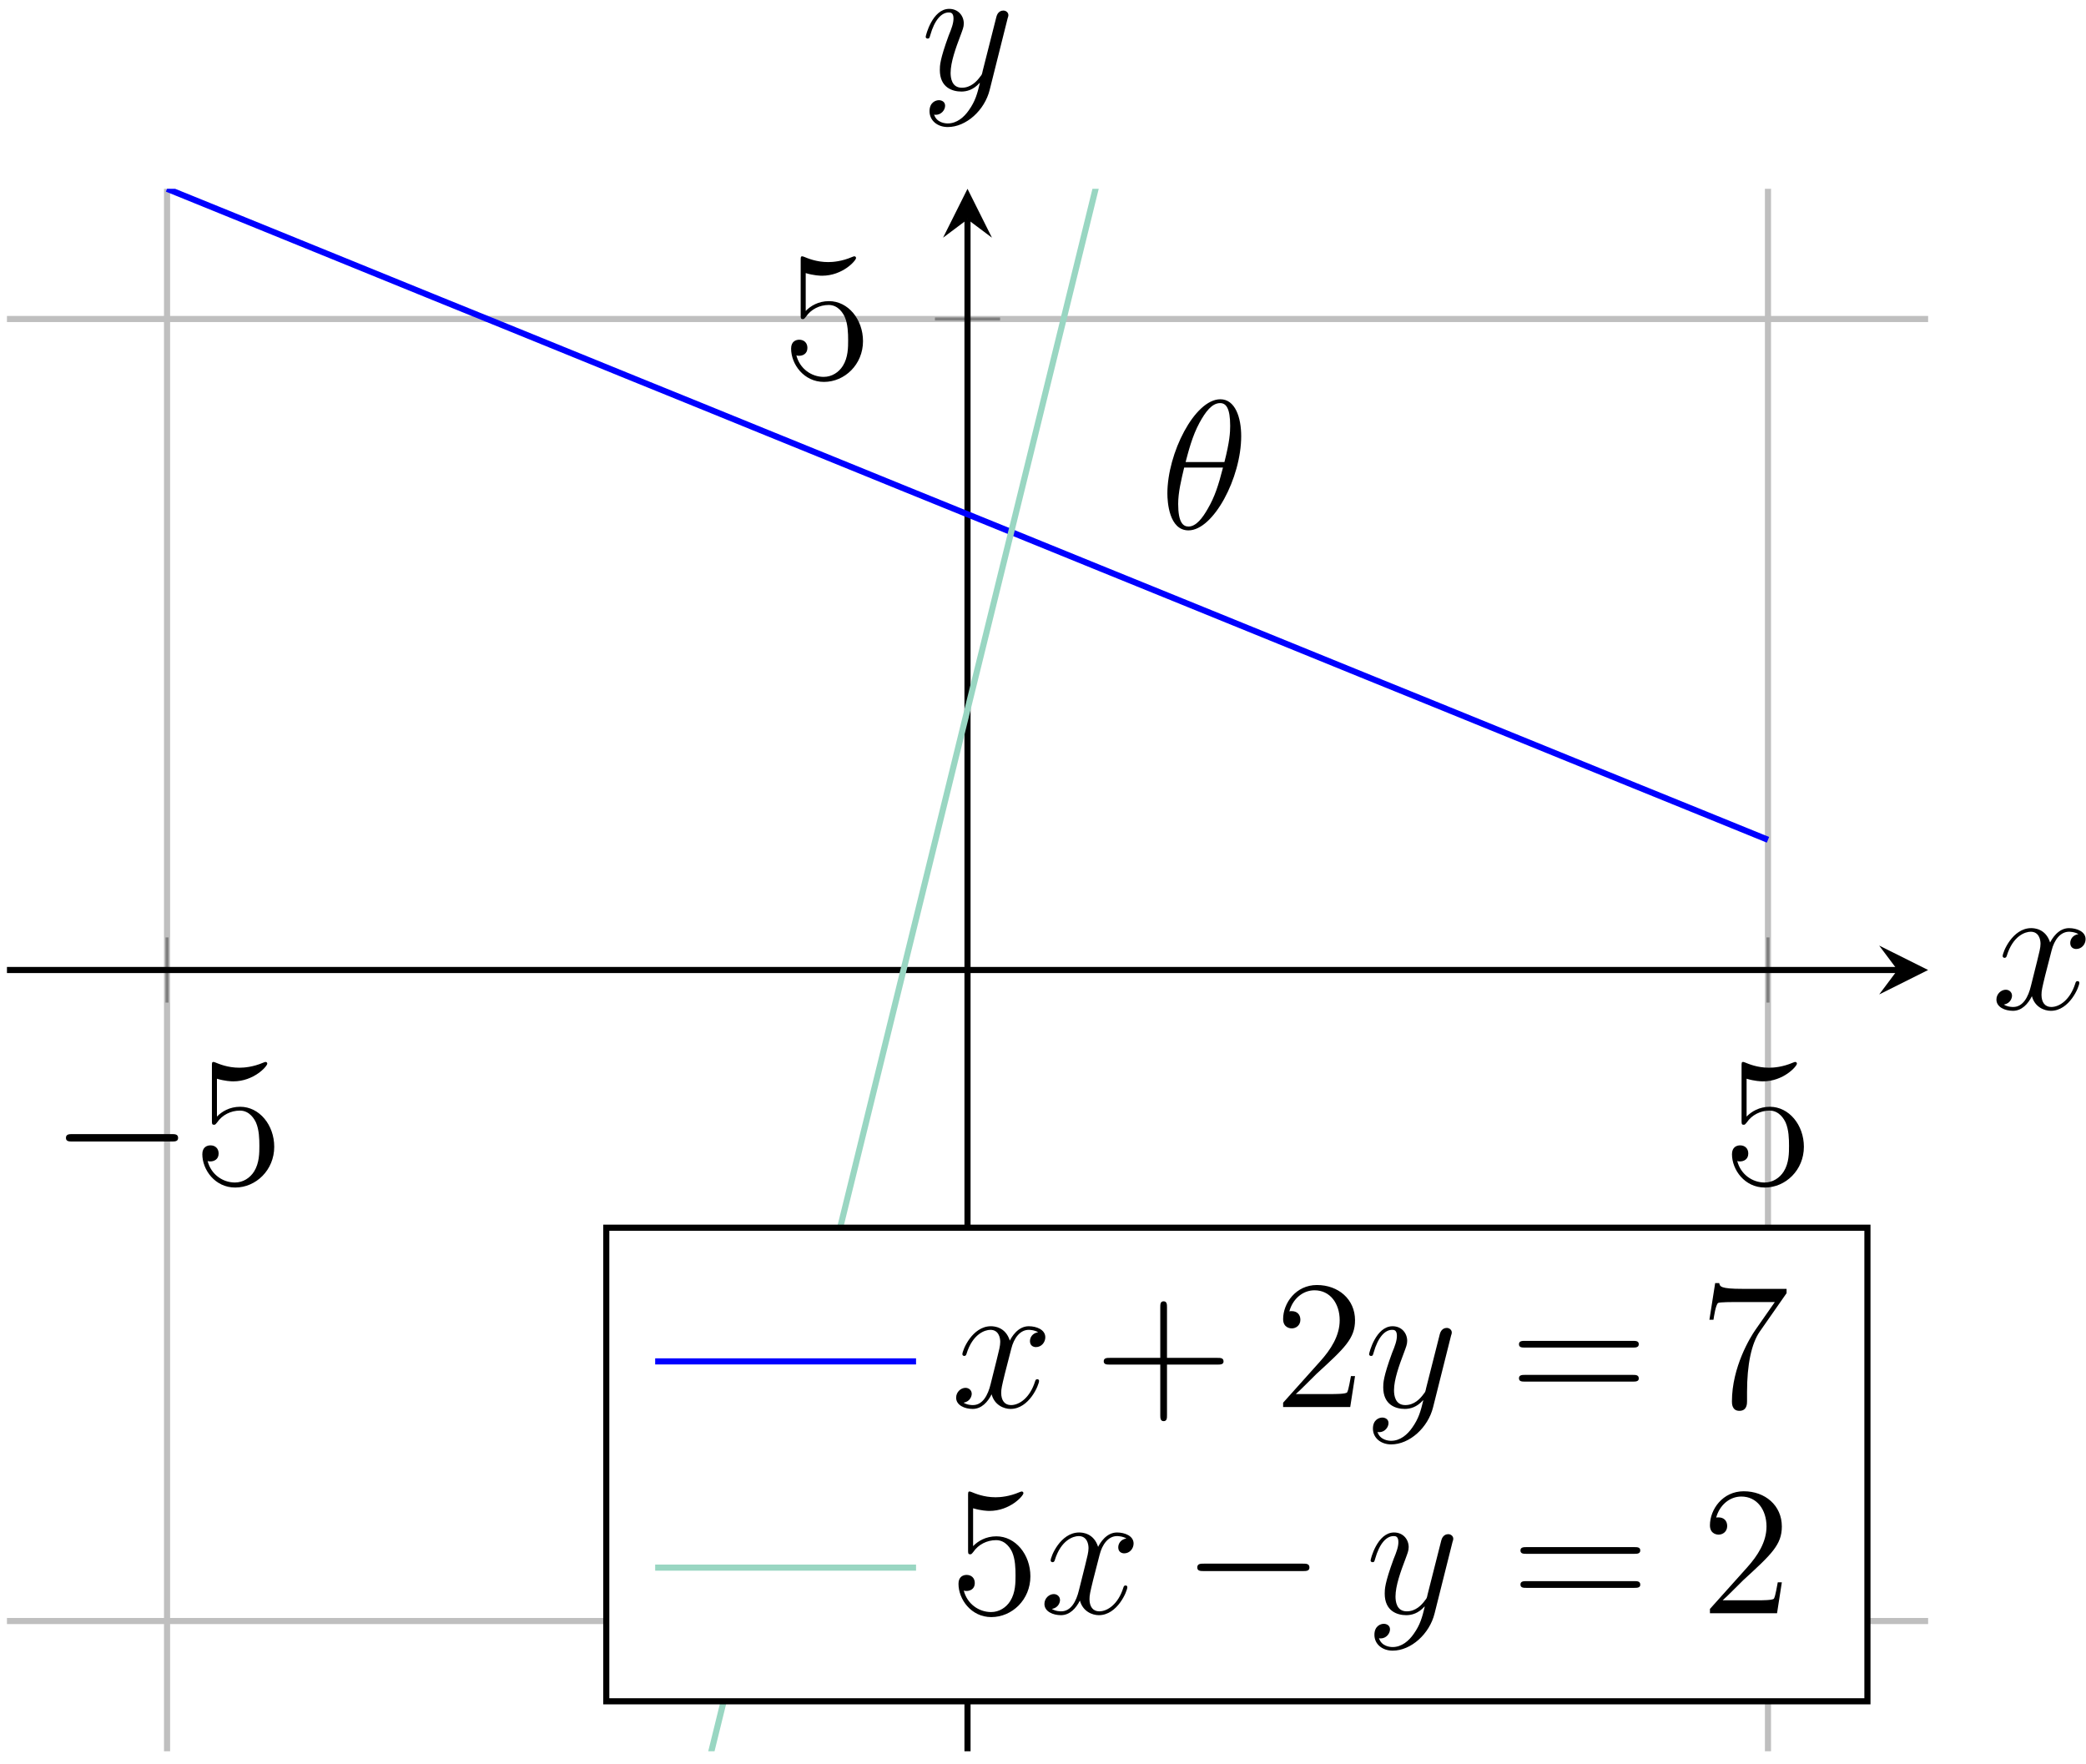
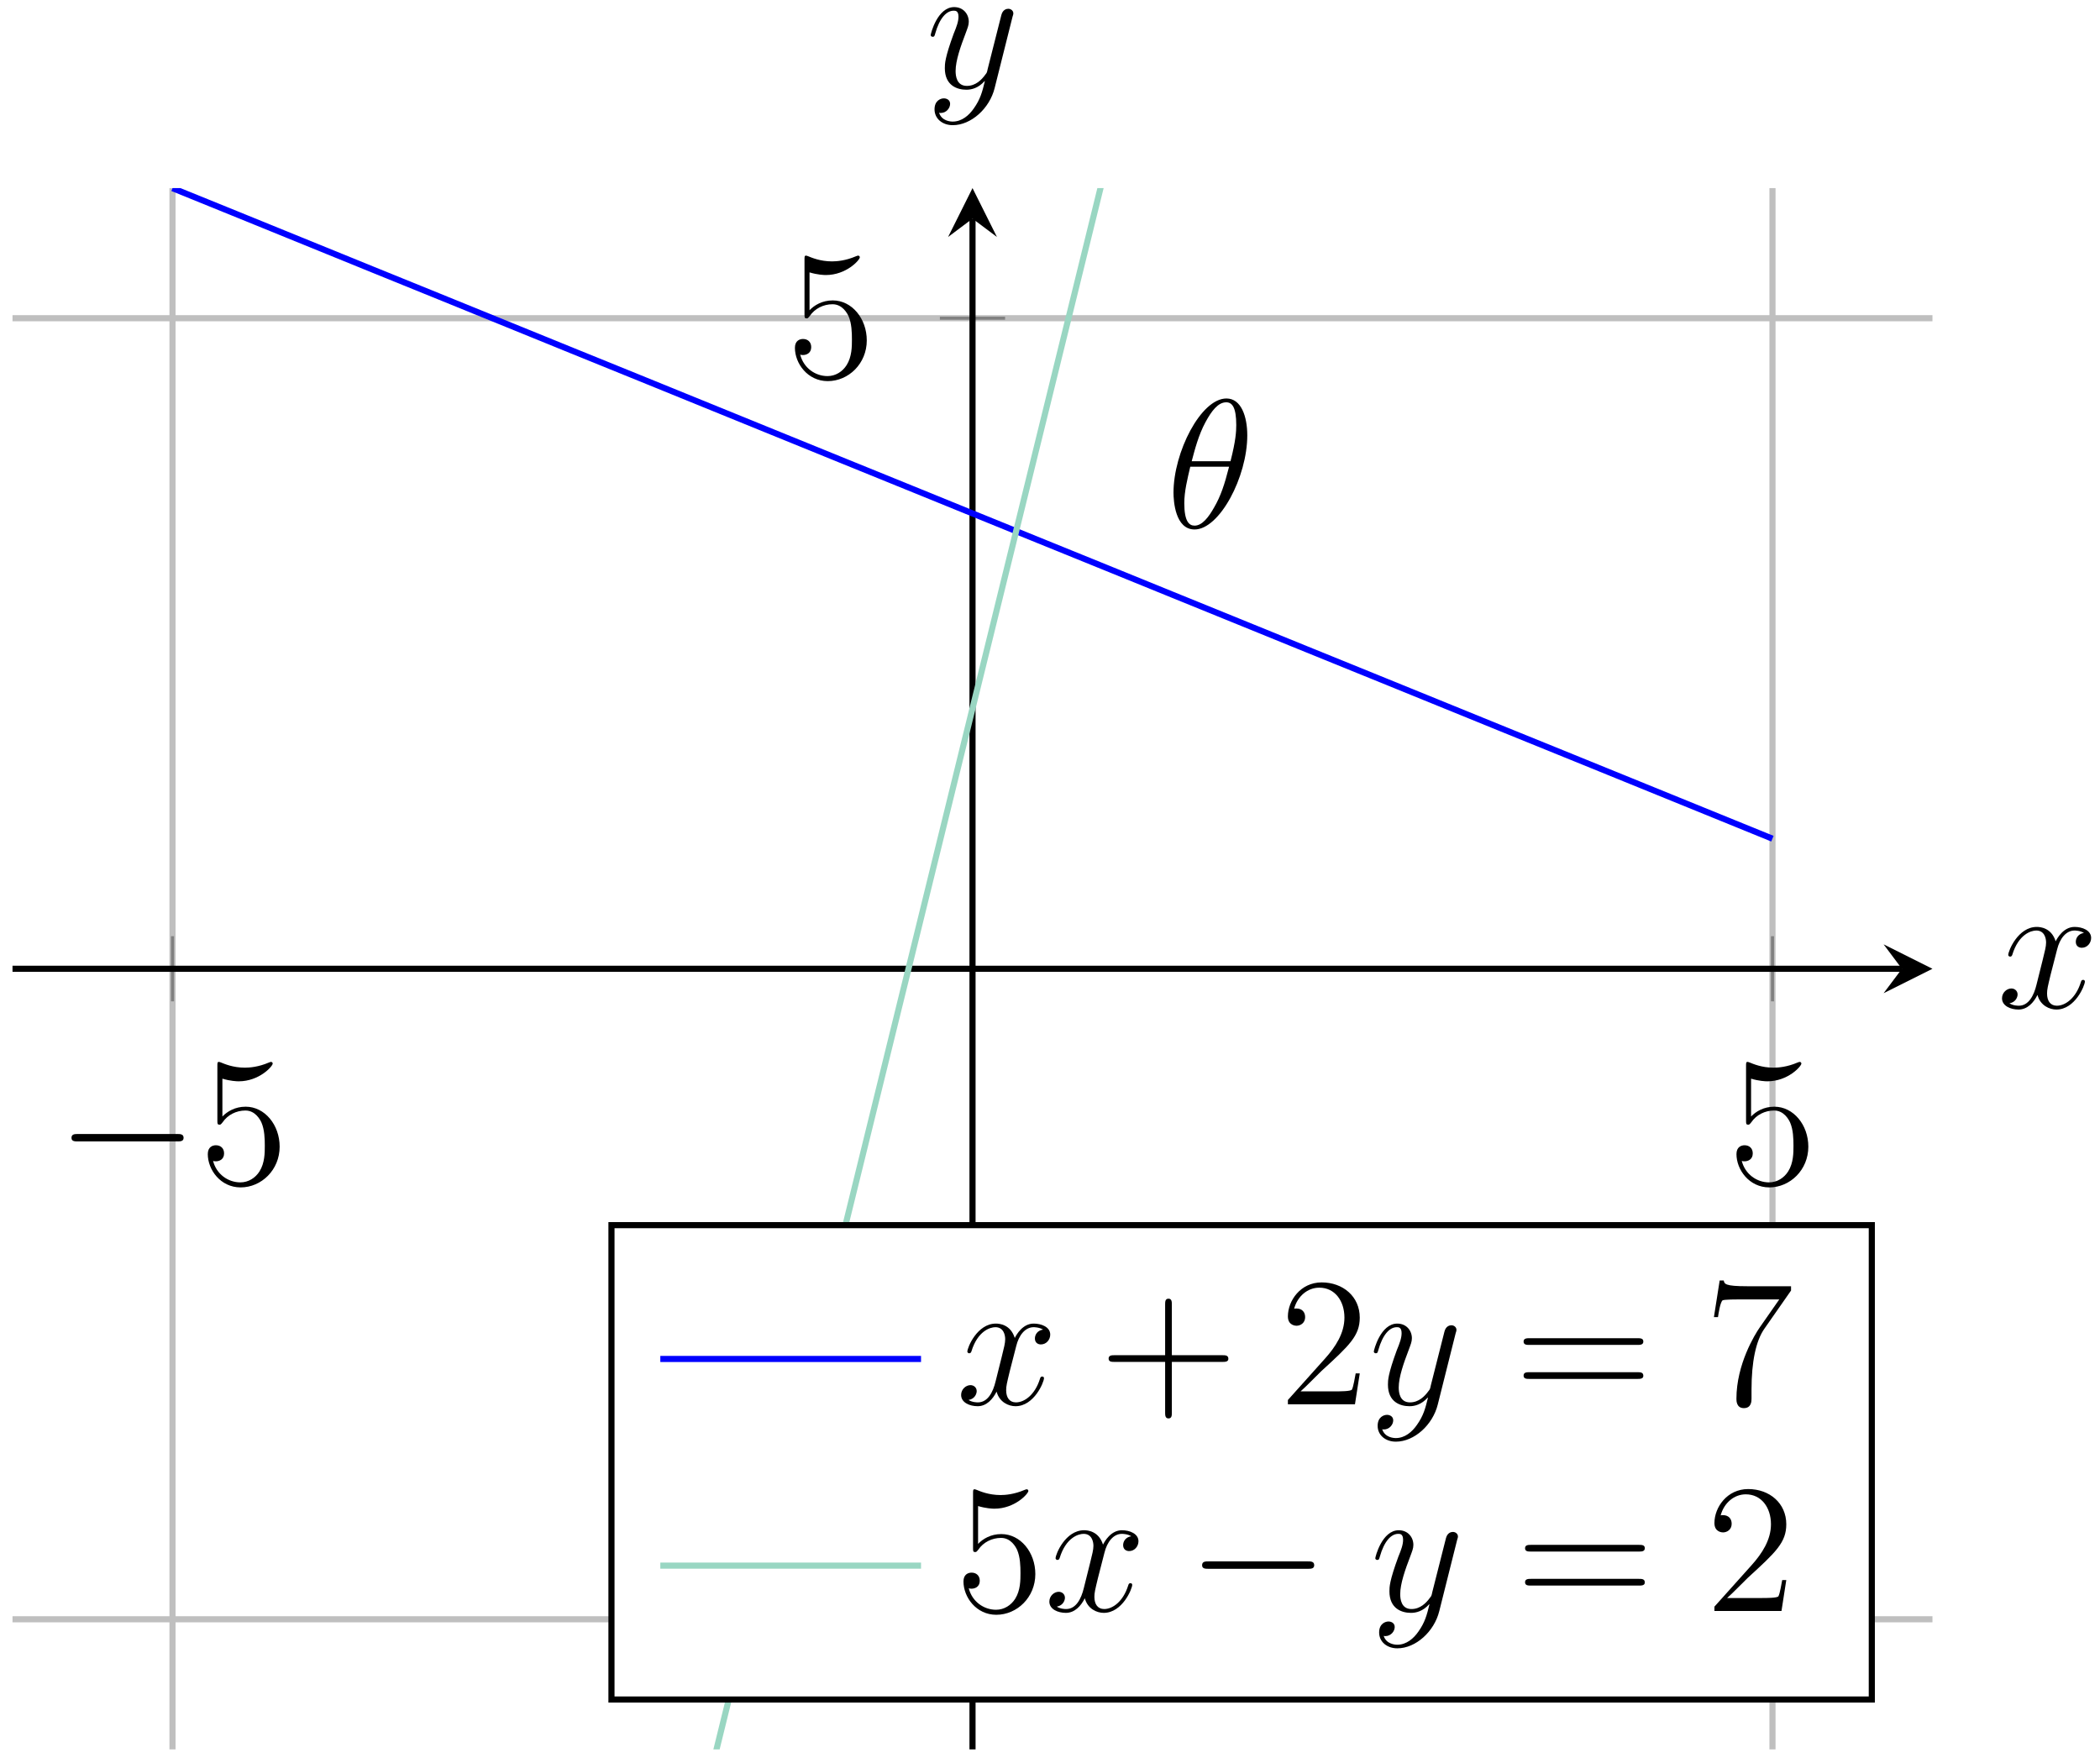
- <svg xmlns="http://www.w3.org/2000/svg" xmlns:xlink="http://www.w3.org/1999/xlink" width="136pt" height="115pt" viewBox="0 0 136 115" version="1.1">
+ <svg xmlns="http://www.w3.org/2000/svg" xmlns:xlink="http://www.w3.org/1999/xlink" width="137pt" height="115pt" viewBox="0 0 137 115" version="1.1">
  <defs>
    <g>
      <symbol overflow="visible" id="glyph0-0">
        <path style="stroke:none;" d="" />
      </symbol>
      <symbol overflow="visible" id="glyph0-1">
        <path style="stroke:none;" d="M 7.875 -2.75 C 8.078 -2.75 8.297 -2.75 8.297 -2.984 C 8.297 -3.234 8.078 -3.234 7.875 -3.234 L 1.406 -3.234 C 1.203 -3.234 0.984 -3.234 0.984 -2.984 C 0.984 -2.75 1.203 -2.75 1.406 -2.75 Z M 7.875 -2.75 " />
      </symbol>
      <symbol overflow="visible" id="glyph1-0">
        <path style="stroke:none;" d="" />
      </symbol>
      <symbol overflow="visible" id="glyph1-1">
        <path style="stroke:none;" d="M 1.531 -6.844 C 2.047 -6.688 2.469 -6.672 2.594 -6.672 C 3.938 -6.672 4.812 -7.656 4.812 -7.828 C 4.812 -7.875 4.781 -7.938 4.703 -7.938 C 4.688 -7.938 4.656 -7.938 4.547 -7.891 C 3.891 -7.609 3.312 -7.562 3 -7.562 C 2.219 -7.562 1.656 -7.812 1.422 -7.906 C 1.344 -7.938 1.312 -7.938 1.297 -7.938 C 1.203 -7.938 1.203 -7.859 1.203 -7.672 L 1.203 -4.125 C 1.203 -3.906 1.203 -3.844 1.344 -3.844 C 1.406 -3.844 1.422 -3.844 1.547 -4 C 1.875 -4.484 2.438 -4.766 3.031 -4.766 C 3.672 -4.766 3.984 -4.188 4.078 -3.984 C 4.281 -3.516 4.297 -2.922 4.297 -2.469 C 4.297 -2.016 4.297 -1.344 3.953 -0.797 C 3.688 -0.375 3.234 -0.078 2.703 -0.078 C 1.906 -0.078 1.141 -0.609 0.922 -1.484 C 0.984 -1.453 1.047 -1.453 1.109 -1.453 C 1.312 -1.453 1.641 -1.562 1.641 -1.969 C 1.641 -2.312 1.406 -2.5 1.109 -2.5 C 0.891 -2.5 0.578 -2.391 0.578 -1.922 C 0.578 -0.906 1.406 0.25 2.719 0.25 C 4.078 0.25 5.266 -0.891 5.266 -2.406 C 5.266 -3.828 4.297 -5.016 3.047 -5.016 C 2.359 -5.016 1.844 -4.703 1.531 -4.375 Z M 1.531 -6.844 " />
      </symbol>
      <symbol overflow="visible" id="glyph1-2">
        <path style="stroke:none;" d="M 4.766 -2.766 L 8.062 -2.766 C 8.234 -2.766 8.453 -2.766 8.453 -2.969 C 8.453 -3.203 8.25 -3.203 8.062 -3.203 L 4.766 -3.203 L 4.766 -6.5 C 4.766 -6.672 4.766 -6.891 4.547 -6.891 C 4.328 -6.891 4.328 -6.688 4.328 -6.5 L 4.328 -3.203 L 1.031 -3.203 C 0.859 -3.203 0.641 -3.203 0.641 -2.984 C 0.641 -2.766 0.844 -2.766 1.031 -2.766 L 4.328 -2.766 L 4.328 0.531 C 4.328 0.703 4.328 0.922 4.547 0.922 C 4.766 0.922 4.766 0.719 4.766 0.531 Z M 4.766 -2.766 " />
      </symbol>
      <symbol overflow="visible" id="glyph1-3">
        <path style="stroke:none;" d="M 5.266 -2.016 L 5 -2.016 C 4.953 -1.812 4.859 -1.141 4.75 -0.953 C 4.656 -0.844 3.984 -0.844 3.625 -0.844 L 1.406 -0.844 C 1.734 -1.125 2.469 -1.891 2.766 -2.172 C 4.594 -3.844 5.266 -4.469 5.266 -5.656 C 5.266 -7.031 4.172 -7.953 2.781 -7.953 C 1.406 -7.953 0.578 -6.766 0.578 -5.734 C 0.578 -5.125 1.109 -5.125 1.141 -5.125 C 1.406 -5.125 1.703 -5.312 1.703 -5.688 C 1.703 -6.031 1.484 -6.25 1.141 -6.25 C 1.047 -6.25 1.016 -6.25 0.984 -6.234 C 1.203 -7.047 1.859 -7.609 2.625 -7.609 C 3.641 -7.609 4.266 -6.75 4.266 -5.656 C 4.266 -4.641 3.688 -3.75 3 -2.984 L 0.578 -0.281 L 0.578 0 L 4.953 0 Z M 5.266 -2.016 " />
      </symbol>
      <symbol overflow="visible" id="glyph1-4">
        <path style="stroke:none;" d="M 8.062 -3.875 C 8.234 -3.875 8.453 -3.875 8.453 -4.094 C 8.453 -4.312 8.25 -4.312 8.062 -4.312 L 1.031 -4.312 C 0.859 -4.312 0.641 -4.312 0.641 -4.094 C 0.641 -3.875 0.844 -3.875 1.031 -3.875 Z M 8.062 -1.656 C 8.234 -1.656 8.453 -1.656 8.453 -1.859 C 8.453 -2.094 8.25 -2.094 8.062 -2.094 L 1.031 -2.094 C 0.859 -2.094 0.641 -2.094 0.641 -1.875 C 0.641 -1.656 0.844 -1.656 1.031 -1.656 Z M 8.062 -1.656 " />
      </symbol>
      <symbol overflow="visible" id="glyph1-5">
        <path style="stroke:none;" d="M 5.672 -7.422 L 5.672 -7.703 L 2.797 -7.703 C 1.344 -7.703 1.328 -7.859 1.281 -8.078 L 1.016 -8.078 L 0.641 -5.688 L 0.906 -5.688 C 0.938 -5.906 1.047 -6.641 1.203 -6.781 C 1.297 -6.844 2.203 -6.844 2.359 -6.844 L 4.906 -6.844 L 3.641 -5.031 C 3.312 -4.562 2.109 -2.609 2.109 -0.359 C 2.109 -0.234 2.109 0.25 2.594 0.25 C 3.094 0.25 3.094 -0.219 3.094 -0.375 L 3.094 -0.969 C 3.094 -2.75 3.375 -4.141 3.938 -4.938 Z M 5.672 -7.422 " />
      </symbol>
      <symbol overflow="visible" id="glyph2-0">
        <path style="stroke:none;" d="" />
      </symbol>
      <symbol overflow="visible" id="glyph2-1">
        <path style="stroke:none;" d="M 5.297 -6.016 C 5.297 -7.234 4.906 -8.422 3.938 -8.422 C 2.266 -8.422 0.484 -4.906 0.484 -2.281 C 0.484 -1.734 0.594 0.125 1.859 0.125 C 3.484 0.125 5.297 -3.297 5.297 -6.016 Z M 1.672 -4.328 C 1.859 -5.031 2.109 -6.031 2.578 -6.891 C 2.969 -7.609 3.391 -8.172 3.922 -8.172 C 4.312 -8.172 4.578 -7.844 4.578 -6.688 C 4.578 -6.266 4.547 -5.672 4.203 -4.328 Z M 4.109 -3.969 C 3.812 -2.797 3.562 -2.047 3.125 -1.297 C 2.781 -0.688 2.359 -0.125 1.859 -0.125 C 1.5 -0.125 1.188 -0.406 1.188 -1.594 C 1.188 -2.359 1.391 -3.172 1.578 -3.969 Z M 4.109 -3.969 " />
      </symbol>
      <symbol overflow="visible" id="glyph2-2">
        <path style="stroke:none;" d="M 5.672 -4.875 C 5.281 -4.812 5.141 -4.516 5.141 -4.297 C 5.141 -4 5.359 -3.906 5.531 -3.906 C 5.891 -3.906 6.141 -4.219 6.141 -4.547 C 6.141 -5.047 5.562 -5.266 5.062 -5.266 C 4.344 -5.266 3.938 -4.547 3.828 -4.328 C 3.547 -5.219 2.812 -5.266 2.594 -5.266 C 1.375 -5.266 0.734 -3.703 0.734 -3.438 C 0.734 -3.391 0.781 -3.328 0.859 -3.328 C 0.953 -3.328 0.984 -3.406 1 -3.453 C 1.406 -4.781 2.219 -5.031 2.562 -5.031 C 3.094 -5.031 3.203 -4.531 3.203 -4.25 C 3.203 -3.984 3.125 -3.703 2.984 -3.125 L 2.578 -1.5 C 2.406 -0.781 2.062 -0.125 1.422 -0.125 C 1.359 -0.125 1.062 -0.125 0.812 -0.281 C 1.25 -0.359 1.344 -0.719 1.344 -0.859 C 1.344 -1.094 1.156 -1.25 0.938 -1.25 C 0.641 -1.25 0.328 -0.984 0.328 -0.609 C 0.328 -0.109 0.891 0.125 1.406 0.125 C 1.984 0.125 2.391 -0.328 2.641 -0.828 C 2.828 -0.125 3.438 0.125 3.875 0.125 C 5.094 0.125 5.734 -1.453 5.734 -1.703 C 5.734 -1.766 5.688 -1.812 5.625 -1.812 C 5.516 -1.812 5.5 -1.75 5.469 -1.656 C 5.141 -0.609 4.453 -0.125 3.906 -0.125 C 3.484 -0.125 3.266 -0.438 3.266 -0.922 C 3.266 -1.188 3.312 -1.375 3.5 -2.156 L 3.922 -3.797 C 4.094 -4.5 4.5 -5.031 5.062 -5.031 C 5.078 -5.031 5.422 -5.031 5.672 -4.875 Z M 5.672 -4.875 " />
      </symbol>
      <symbol overflow="visible" id="glyph2-3">
        <path style="stroke:none;" d="M 3.141 1.344 C 2.828 1.797 2.359 2.203 1.766 2.203 C 1.625 2.203 1.047 2.172 0.875 1.625 C 0.906 1.641 0.969 1.641 0.984 1.641 C 1.344 1.641 1.594 1.328 1.594 1.047 C 1.594 0.781 1.359 0.688 1.188 0.688 C 0.984 0.688 0.578 0.828 0.578 1.406 C 0.578 2.016 1.094 2.438 1.766 2.438 C 2.969 2.438 4.172 1.344 4.5 0.016 L 5.672 -4.656 C 5.688 -4.703 5.719 -4.781 5.719 -4.859 C 5.719 -5.031 5.562 -5.156 5.391 -5.156 C 5.281 -5.156 5.031 -5.109 4.938 -4.75 L 4.047 -1.234 C 4 -1.016 4 -0.984 3.891 -0.859 C 3.656 -0.531 3.266 -0.125 2.688 -0.125 C 2.016 -0.125 1.953 -0.781 1.953 -1.094 C 1.953 -1.781 2.281 -2.703 2.609 -3.562 C 2.734 -3.906 2.812 -4.078 2.812 -4.312 C 2.812 -4.812 2.453 -5.266 1.859 -5.266 C 0.766 -5.266 0.328 -3.531 0.328 -3.438 C 0.328 -3.391 0.375 -3.328 0.453 -3.328 C 0.562 -3.328 0.578 -3.375 0.625 -3.547 C 0.906 -4.547 1.359 -5.031 1.828 -5.031 C 1.938 -5.031 2.141 -5.031 2.141 -4.641 C 2.141 -4.328 2.016 -3.984 1.828 -3.531 C 1.25 -1.953 1.25 -1.562 1.25 -1.281 C 1.25 -0.141 2.062 0.125 2.656 0.125 C 3 0.125 3.438 0.016 3.844 -0.438 L 3.859 -0.422 C 3.688 0.281 3.562 0.75 3.141 1.344 Z M 3.141 1.344 " />
      </symbol>
    </g>
    <clipPath id="clip1">
-       <path d="M 5 12.309 L 121 12.309 L 121 61 L 5 61 Z M 5 12.309 " />
+       <path d="M 5 12.273 L 122 12.273 L 122 61 L 5 61 Z M 5 12.273 " />
    </clipPath>
    <clipPath id="clip2">
-       <path d="M 5 12.309 L 121 12.309 L 121 114.172 L 5 114.172 Z M 5 12.309 " />
+       <path d="M 5 12.273 L 122 12.273 L 122 114.137 L 5 114.137 Z M 5 12.273 " />
    </clipPath>
    <clipPath id="clip3">
-       <path d="M 73 12.309 L 116 12.309 L 116 55 L 73 55 Z M 73 12.309 " />
+       <path d="M 73 12.273 L 116 12.273 L 116 55 L 73 55 Z M 73 12.273 " />
    </clipPath>
    <clipPath id="clip4">
-       <path d="M 115.266 54.75 L 73.516 37.773 L 83.953 -4.672 Z M 115.266 54.75 " />
+       <path d="M 115.633 54.719 L 73.883 37.742 L 84.32 -4.703 Z M 115.633 54.719 " />
    </clipPath>
    <clipPath id="clip5">
-       <path d="M 76 26 L 81 26 L 81 35 L 76 35 Z M 76 26 " />
+       <path d="M 76 26 L 82 26 L 82 35 L 76 35 Z M 76 26 " />
    </clipPath>
    <clipPath id="clip6">
-       <path d="M 115.266 54.75 L 73.516 37.773 L 83.953 -4.672 Z M 115.266 54.75 " />
+       <path d="M 115.633 54.719 L 73.883 37.742 L 84.32 -4.703 Z M 115.633 54.719 " />
    </clipPath>
  </defs>
  <g id="surface1">
-     <path style="fill:none;stroke-width:0.399;stroke-linecap:butt;stroke-linejoin:miter;stroke:rgb(75%,75%,75%);stroke-opacity:1;stroke-miterlimit:10;" d="M 10.438 144.305 L 10.438 246.168 M 114.813 144.305 L 114.813 246.168 " transform="matrix(1,0,0,-1,0.453,258.477)" />
-     <path style="fill:none;stroke-width:0.399;stroke-linecap:butt;stroke-linejoin:miter;stroke:rgb(75%,75%,75%);stroke-opacity:1;stroke-miterlimit:10;" d="M 0 152.797 L 125.254 152.797 M 0 237.68 L 125.254 237.68 " transform="matrix(1,0,0,-1,0.453,258.477)" />
-     <path style="fill:none;stroke-width:0.199;stroke-linecap:butt;stroke-linejoin:miter;stroke:rgb(50%,50%,50%);stroke-opacity:1;stroke-miterlimit:10;" d="M 10.438 193.114 L 10.438 197.364 M 114.813 193.114 L 114.813 197.364 " transform="matrix(1,0,0,-1,0.453,258.477)" />
-     <path style="fill:none;stroke-width:0.199;stroke-linecap:butt;stroke-linejoin:miter;stroke:rgb(50%,50%,50%);stroke-opacity:1;stroke-miterlimit:10;" d="M 60.5 152.797 L 64.75 152.797 M 60.5 237.68 L 64.75 237.68 " transform="matrix(1,0,0,-1,0.453,258.477)" />
-     <path style="fill:none;stroke-width:0.399;stroke-linecap:butt;stroke-linejoin:miter;stroke:rgb(0%,0%,0%);stroke-opacity:1;stroke-miterlimit:10;" d="M 0 195.239 L 123.258 195.239 " transform="matrix(1,0,0,-1,0.453,258.477)" />
-     <path style=" stroke:none;fill-rule:nonzero;fill:rgb(0%,0%,0%);fill-opacity:1;" d="M 125.707 63.238 L 122.516 61.645 L 123.711 63.238 L 122.516 64.832 " />
-     <path style="fill:none;stroke-width:0.399;stroke-linecap:butt;stroke-linejoin:miter;stroke:rgb(0%,0%,0%);stroke-opacity:1;stroke-miterlimit:10;" d="M 62.625 144.305 L 62.625 244.176 " transform="matrix(1,0,0,-1,0.453,258.477)" />
-     <path style=" stroke:none;fill-rule:nonzero;fill:rgb(0%,0%,0%);fill-opacity:1;" d="M 63.078 12.309 L 61.484 15.496 L 63.078 14.301 L 64.672 15.496 " />
+     <path style="fill:none;stroke-width:0.399;stroke-linecap:butt;stroke-linejoin:miter;stroke:rgb(75%,75%,75%);stroke-opacity:1;stroke-miterlimit:10;" d="M 10.436 144.308 L 10.436 246.172 M 114.815 144.308 L 114.815 246.172 " transform="matrix(1,0,0,-1,0.818,258.445)" />
+     <path style="fill:none;stroke-width:0.399;stroke-linecap:butt;stroke-linejoin:miter;stroke:rgb(75%,75%,75%);stroke-opacity:1;stroke-miterlimit:10;" d="M -0.002 152.797 L 125.252 152.797 M -0.002 237.683 L 125.252 237.683 " transform="matrix(1,0,0,-1,0.818,258.445)" />
+     <path style="fill:none;stroke-width:0.199;stroke-linecap:butt;stroke-linejoin:miter;stroke:rgb(50%,50%,50%);stroke-opacity:1;stroke-miterlimit:10;" d="M 10.436 193.113 L 10.436 197.363 M 114.815 193.113 L 114.815 197.363 " transform="matrix(1,0,0,-1,0.818,258.445)" />
+     <path style="fill:none;stroke-width:0.199;stroke-linecap:butt;stroke-linejoin:miter;stroke:rgb(50%,50%,50%);stroke-opacity:1;stroke-miterlimit:10;" d="M 60.498 152.797 L 64.752 152.797 M 60.498 237.683 L 64.752 237.683 " transform="matrix(1,0,0,-1,0.818,258.445)" />
+     <path style="fill:none;stroke-width:0.399;stroke-linecap:butt;stroke-linejoin:miter;stroke:rgb(0%,0%,0%);stroke-opacity:1;stroke-miterlimit:10;" d="M -0.002 195.238 L 123.26 195.238 " transform="matrix(1,0,0,-1,0.818,258.445)" />
+     <path style=" stroke:none;fill-rule:nonzero;fill:rgb(0%,0%,0%);fill-opacity:1;" d="M 126.07 63.207 L 122.883 61.613 L 124.078 63.207 L 122.883 64.801 " />
+     <path style="fill:none;stroke-width:0.399;stroke-linecap:butt;stroke-linejoin:miter;stroke:rgb(0%,0%,0%);stroke-opacity:1;stroke-miterlimit:10;" d="M 62.627 144.308 L 62.627 244.179 " transform="matrix(1,0,0,-1,0.818,258.445)" />
+     <path style=" stroke:none;fill-rule:nonzero;fill:rgb(0%,0%,0%);fill-opacity:1;" d="M 63.445 12.273 L 61.852 15.461 L 63.445 14.266 L 65.039 15.461 " />
    <g style="fill:rgb(0%,0%,0%);fill-opacity:1;">
-       <use xlink:href="#glyph0-1" x="3.315" y="77.17" />
+       <use xlink:href="#glyph0-1" x="3.68" y="77.221" />
    </g>
    <g style="fill:rgb(0%,0%,0%);fill-opacity:1;">
-       <use xlink:href="#glyph1-1" x="12.613" y="77.17" />
+       <use xlink:href="#glyph1-1" x="12.978" y="77.221" />
    </g>
    <g style="fill:rgb(0%,0%,0%);fill-opacity:1;">
-       <use xlink:href="#glyph1-1" x="112.341" y="77.17" />
+       <use xlink:href="#glyph1-1" x="112.706" y="77.221" />
    </g>
    <g style="fill:rgb(0%,0%,0%);fill-opacity:1;">
-       <use xlink:href="#glyph0-1" x="41.701" y="109.036" />
+       <use xlink:href="#glyph0-1" x="41.983" y="109.004" />
    </g>
    <g style="fill:rgb(0%,0%,0%);fill-opacity:1;">
-       <use xlink:href="#glyph1-1" x="50.999" y="109.036" />
+       <use xlink:href="#glyph1-1" x="51.281" y="109.004" />
    </g>
    <g style="fill:rgb(0%,0%,0%);fill-opacity:1;">
-       <use xlink:href="#glyph1-1" x="50.999" y="24.648" />
+       <use xlink:href="#glyph1-1" x="51.281" y="24.616" />
    </g>
    <g clip-path="url(#clip1)" clip-rule="nonzero">
-       <path style="fill:none;stroke-width:0.399;stroke-linecap:butt;stroke-linejoin:miter;stroke:rgb(0%,0%,100%);stroke-opacity:1;stroke-miterlimit:10;" d="M 10.438 246.168 L 14.785 244.403 L 19.137 242.633 L 27.832 239.094 L 32.184 237.329 L 40.879 233.79 L 45.231 232.024 L 49.578 230.254 L 53.93 228.485 L 58.277 226.715 L 62.625 224.95 L 66.977 223.18 L 71.324 221.411 L 75.672 219.645 L 80.024 217.875 L 88.719 214.336 L 93.07 212.571 L 101.766 209.032 L 106.117 207.262 L 110.465 205.497 L 114.813 203.727 " transform="matrix(1,0,0,-1,0.453,258.477)" />
+       <path style="fill:none;stroke-width:0.399;stroke-linecap:butt;stroke-linejoin:miter;stroke:rgb(0%,0%,100%);stroke-opacity:1;stroke-miterlimit:10;" d="M 10.436 246.168 L 14.787 244.402 L 23.483 240.863 L 27.834 239.097 L 36.53 235.558 L 40.881 233.793 L 49.577 230.254 L 53.928 228.484 L 58.276 226.718 L 62.623 224.949 L 66.975 223.179 L 71.323 221.414 L 75.67 219.644 L 80.022 217.875 L 84.37 216.105 L 88.717 214.34 L 93.069 212.57 L 97.416 210.8 L 101.764 209.035 L 106.116 207.265 L 114.811 203.726 " transform="matrix(1,0,0,-1,0.818,258.445)" />
    </g>
    <g clip-path="url(#clip2)" clip-rule="nonzero">
-       <path style="fill:none;stroke-width:0.399;stroke-linecap:butt;stroke-linejoin:miter;stroke:rgb(59.999%,84%,75.999%);stroke-opacity:1;stroke-miterlimit:10;" d="M 10.438 0 L 14.785 17.684 L 19.137 35.368 L 23.485 53.055 L 27.832 70.739 L 32.184 88.422 L 36.531 106.11 L 40.879 123.793 L 45.231 141.477 L 49.578 159.161 L 53.93 176.848 L 62.625 212.215 L 66.977 229.899 L 71.324 247.586 L 75.672 265.27 L 80.024 282.954 L 84.371 300.637 L 88.719 318.325 L 93.07 336.008 L 97.418 353.692 L 101.766 371.379 L 106.117 389.063 L 114.813 424.43 " transform="matrix(1,0,0,-1,0.453,258.477)" />
+       <path style="fill:none;stroke-width:0.399;stroke-linecap:butt;stroke-linejoin:miter;stroke:rgb(59.999%,84%,75.999%);stroke-opacity:1;stroke-miterlimit:10;" d="M 10.436 -0 L 14.787 17.683 L 19.135 35.367 L 23.483 53.054 L 27.834 70.738 L 36.53 106.105 L 40.881 123.789 L 45.229 141.476 L 49.577 159.16 L 53.928 176.843 L 62.623 212.211 L 66.975 229.898 L 75.67 265.265 L 80.022 282.949 L 84.37 300.632 L 88.717 318.32 L 93.069 336.004 L 101.764 371.371 L 106.116 389.054 L 110.463 406.742 L 114.811 424.425 " transform="matrix(1,0,0,-1,0.818,258.445)" />
    </g>
    <g clip-path="url(#clip3)" clip-rule="nonzero">
      <g clip-path="url(#clip4)" clip-rule="nonzero">
-         <path style="fill:none;stroke-width:0.399;stroke-linecap:butt;stroke-linejoin:miter;stroke:rgb(0%,0%,0%);stroke-opacity:1;stroke-dasharray:2.989,2.989;stroke-miterlimit:10;" d="M 186.449 220.704 C 186.449 283.329 135.688 334.09 73.063 334.09 C 10.442 334.09 -40.324 283.329 -40.324 220.704 C -40.324 158.082 10.442 107.317 73.063 107.317 C 135.688 107.317 186.449 158.082 186.449 220.704 Z M 186.449 220.704 " transform="matrix(1,0,0,-1,0.453,258.477)" />
+         <path style="fill:none;stroke-width:0.399;stroke-linecap:butt;stroke-linejoin:miter;stroke:rgb(0%,0%,0%);stroke-opacity:1;stroke-dasharray:2.989,2.989;stroke-miterlimit:10;" d="M 186.452 220.703 C 186.452 283.328 135.686 334.093 73.065 334.093 C 10.44 334.093 -40.322 283.328 -40.322 220.703 C -40.322 158.082 10.44 107.316 73.065 107.316 C 135.686 107.316 186.452 158.082 186.452 220.703 Z M 186.452 220.703 " transform="matrix(1,0,0,-1,0.818,258.445)" />
      </g>
    </g>
    <g clip-path="url(#clip5)" clip-rule="nonzero">
      <g clip-path="url(#clip6)" clip-rule="nonzero">
        <g style="fill:rgb(0%,0%,0%);fill-opacity:1;">
-           <use xlink:href="#glyph2-1" x="75.625" y="34.452" />
+           <use xlink:href="#glyph2-1" x="76.073" y="34.42" />
        </g>
      </g>
    </g>
    <g style="fill:rgb(0%,0%,0%);fill-opacity:1;">
-       <use xlink:href="#glyph2-2" x="129.832" y="65.774" />
+       <use xlink:href="#glyph2-2" x="130.28" y="65.742" />
    </g>
    <g style="fill:rgb(0%,0%,0%);fill-opacity:1;">
-       <use xlink:href="#glyph2-3" x="60.024" y="5.844" />
+       <use xlink:href="#glyph2-3" x="60.389" y="5.729" />
    </g>
-     <path style="fill-rule:nonzero;fill:rgb(100%,100%,100%);fill-opacity:1;stroke-width:0.399;stroke-linecap:butt;stroke-linejoin:miter;stroke:rgb(0%,0%,0%);stroke-opacity:1;stroke-miterlimit:10;" d="M 39.074 147.563 L 121.297 147.563 L 121.297 178.438 L 39.074 178.438 Z M 39.074 147.563 " transform="matrix(1,0,0,-1,0.453,258.477)" />
-     <path style="fill:none;stroke-width:0.399;stroke-linecap:butt;stroke-linejoin:miter;stroke:rgb(0%,0%,100%);stroke-opacity:1;stroke-miterlimit:10;" d="M 0.002 0 L 17.01 0 " transform="matrix(1,0,0,-1,42.713,88.754)" />
+     <path style="fill-rule:nonzero;fill:rgb(100%,100%,100%);fill-opacity:1;stroke-width:0.399;stroke-linecap:butt;stroke-linejoin:miter;stroke:rgb(0%,0%,0%);stroke-opacity:1;stroke-miterlimit:10;" d="M 39.073 147.562 L 121.295 147.562 L 121.295 178.511 L 39.073 178.511 Z M 39.073 147.562 " transform="matrix(1,0,0,-1,0.818,258.445)" />
+     <path style="fill:none;stroke-width:0.399;stroke-linecap:butt;stroke-linejoin:miter;stroke:rgb(0%,0%,100%);stroke-opacity:1;stroke-miterlimit:10;" d="M 0 0.002 L 17.008 0.002 " transform="matrix(1,0,0,-1,43.078,88.666)" />
    <g style="fill:rgb(0%,0%,0%);fill-opacity:1;">
-       <use xlink:href="#glyph2-2" x="62.009" y="91.728" />
+       <use xlink:href="#glyph2-2" x="62.374" y="91.622" />
    </g>
    <g style="fill:rgb(0%,0%,0%);fill-opacity:1;">
-       <use xlink:href="#glyph1-2" x="71.318" y="91.728" />
+       <use xlink:href="#glyph1-2" x="71.683" y="91.622" />
    </g>
    <g style="fill:rgb(0%,0%,0%);fill-opacity:1;">
-       <use xlink:href="#glyph1-3" x="83.077" y="91.728" />
+       <use xlink:href="#glyph1-3" x="83.442" y="91.622" />
    </g>
    <g style="fill:rgb(0%,0%,0%);fill-opacity:1;">
-       <use xlink:href="#glyph2-3" x="88.932" y="91.728" />
+       <use xlink:href="#glyph2-3" x="89.297" y="91.622" />
    </g>
    <g style="fill:rgb(0%,0%,0%);fill-opacity:1;">
-       <use xlink:href="#glyph1-4" x="98.39" y="91.728" />
+       <use xlink:href="#glyph1-4" x="98.755" y="91.622" />
    </g>
    <g style="fill:rgb(0%,0%,0%);fill-opacity:1;">
-       <use xlink:href="#glyph1-5" x="110.807" y="91.728" />
+       <use xlink:href="#glyph1-5" x="111.172" y="91.622" />
    </g>
-     <path style="fill:none;stroke-width:0.399;stroke-linecap:butt;stroke-linejoin:miter;stroke:rgb(59.999%,84%,75.999%);stroke-opacity:1;stroke-miterlimit:10;" d="M 0.002 0.001 L 17.01 0.001 " transform="matrix(1,0,0,-1,42.713,102.2)" />
+     <path style="fill:none;stroke-width:0.399;stroke-linecap:butt;stroke-linejoin:miter;stroke:rgb(59.999%,84%,75.999%);stroke-opacity:1;stroke-miterlimit:10;" d="M 0 0.001 L 17.008 0.001 " transform="matrix(1,0,0,-1,43.078,102.149)" />
    <g style="fill:rgb(0%,0%,0%);fill-opacity:1;">
-       <use xlink:href="#glyph1-1" x="61.912" y="105.174" />
+       <use xlink:href="#glyph1-1" x="62.277" y="105.105" />
    </g>
    <g style="fill:rgb(0%,0%,0%);fill-opacity:1;">
-       <use xlink:href="#glyph2-2" x="67.765" y="105.174" />
+       <use xlink:href="#glyph2-2" x="68.13" y="105.105" />
    </g>
    <g style="fill:rgb(0%,0%,0%);fill-opacity:1;">
-       <use xlink:href="#glyph0-1" x="77.074" y="105.174" />
+       <use xlink:href="#glyph0-1" x="77.439" y="105.105" />
    </g>
    <g style="fill:rgb(0%,0%,0%);fill-opacity:1;">
-       <use xlink:href="#glyph2-3" x="89.029" y="105.174" />
+       <use xlink:href="#glyph2-3" x="89.394" y="105.105" />
    </g>
    <g style="fill:rgb(0%,0%,0%);fill-opacity:1;">
-       <use xlink:href="#glyph1-4" x="98.487" y="105.174" />
+       <use xlink:href="#glyph1-4" x="98.851" y="105.105" />
    </g>
    <g style="fill:rgb(0%,0%,0%);fill-opacity:1;">
-       <use xlink:href="#glyph1-3" x="110.904" y="105.174" />
+       <use xlink:href="#glyph1-3" x="111.268" y="105.105" />
    </g>
  </g>
</svg>
